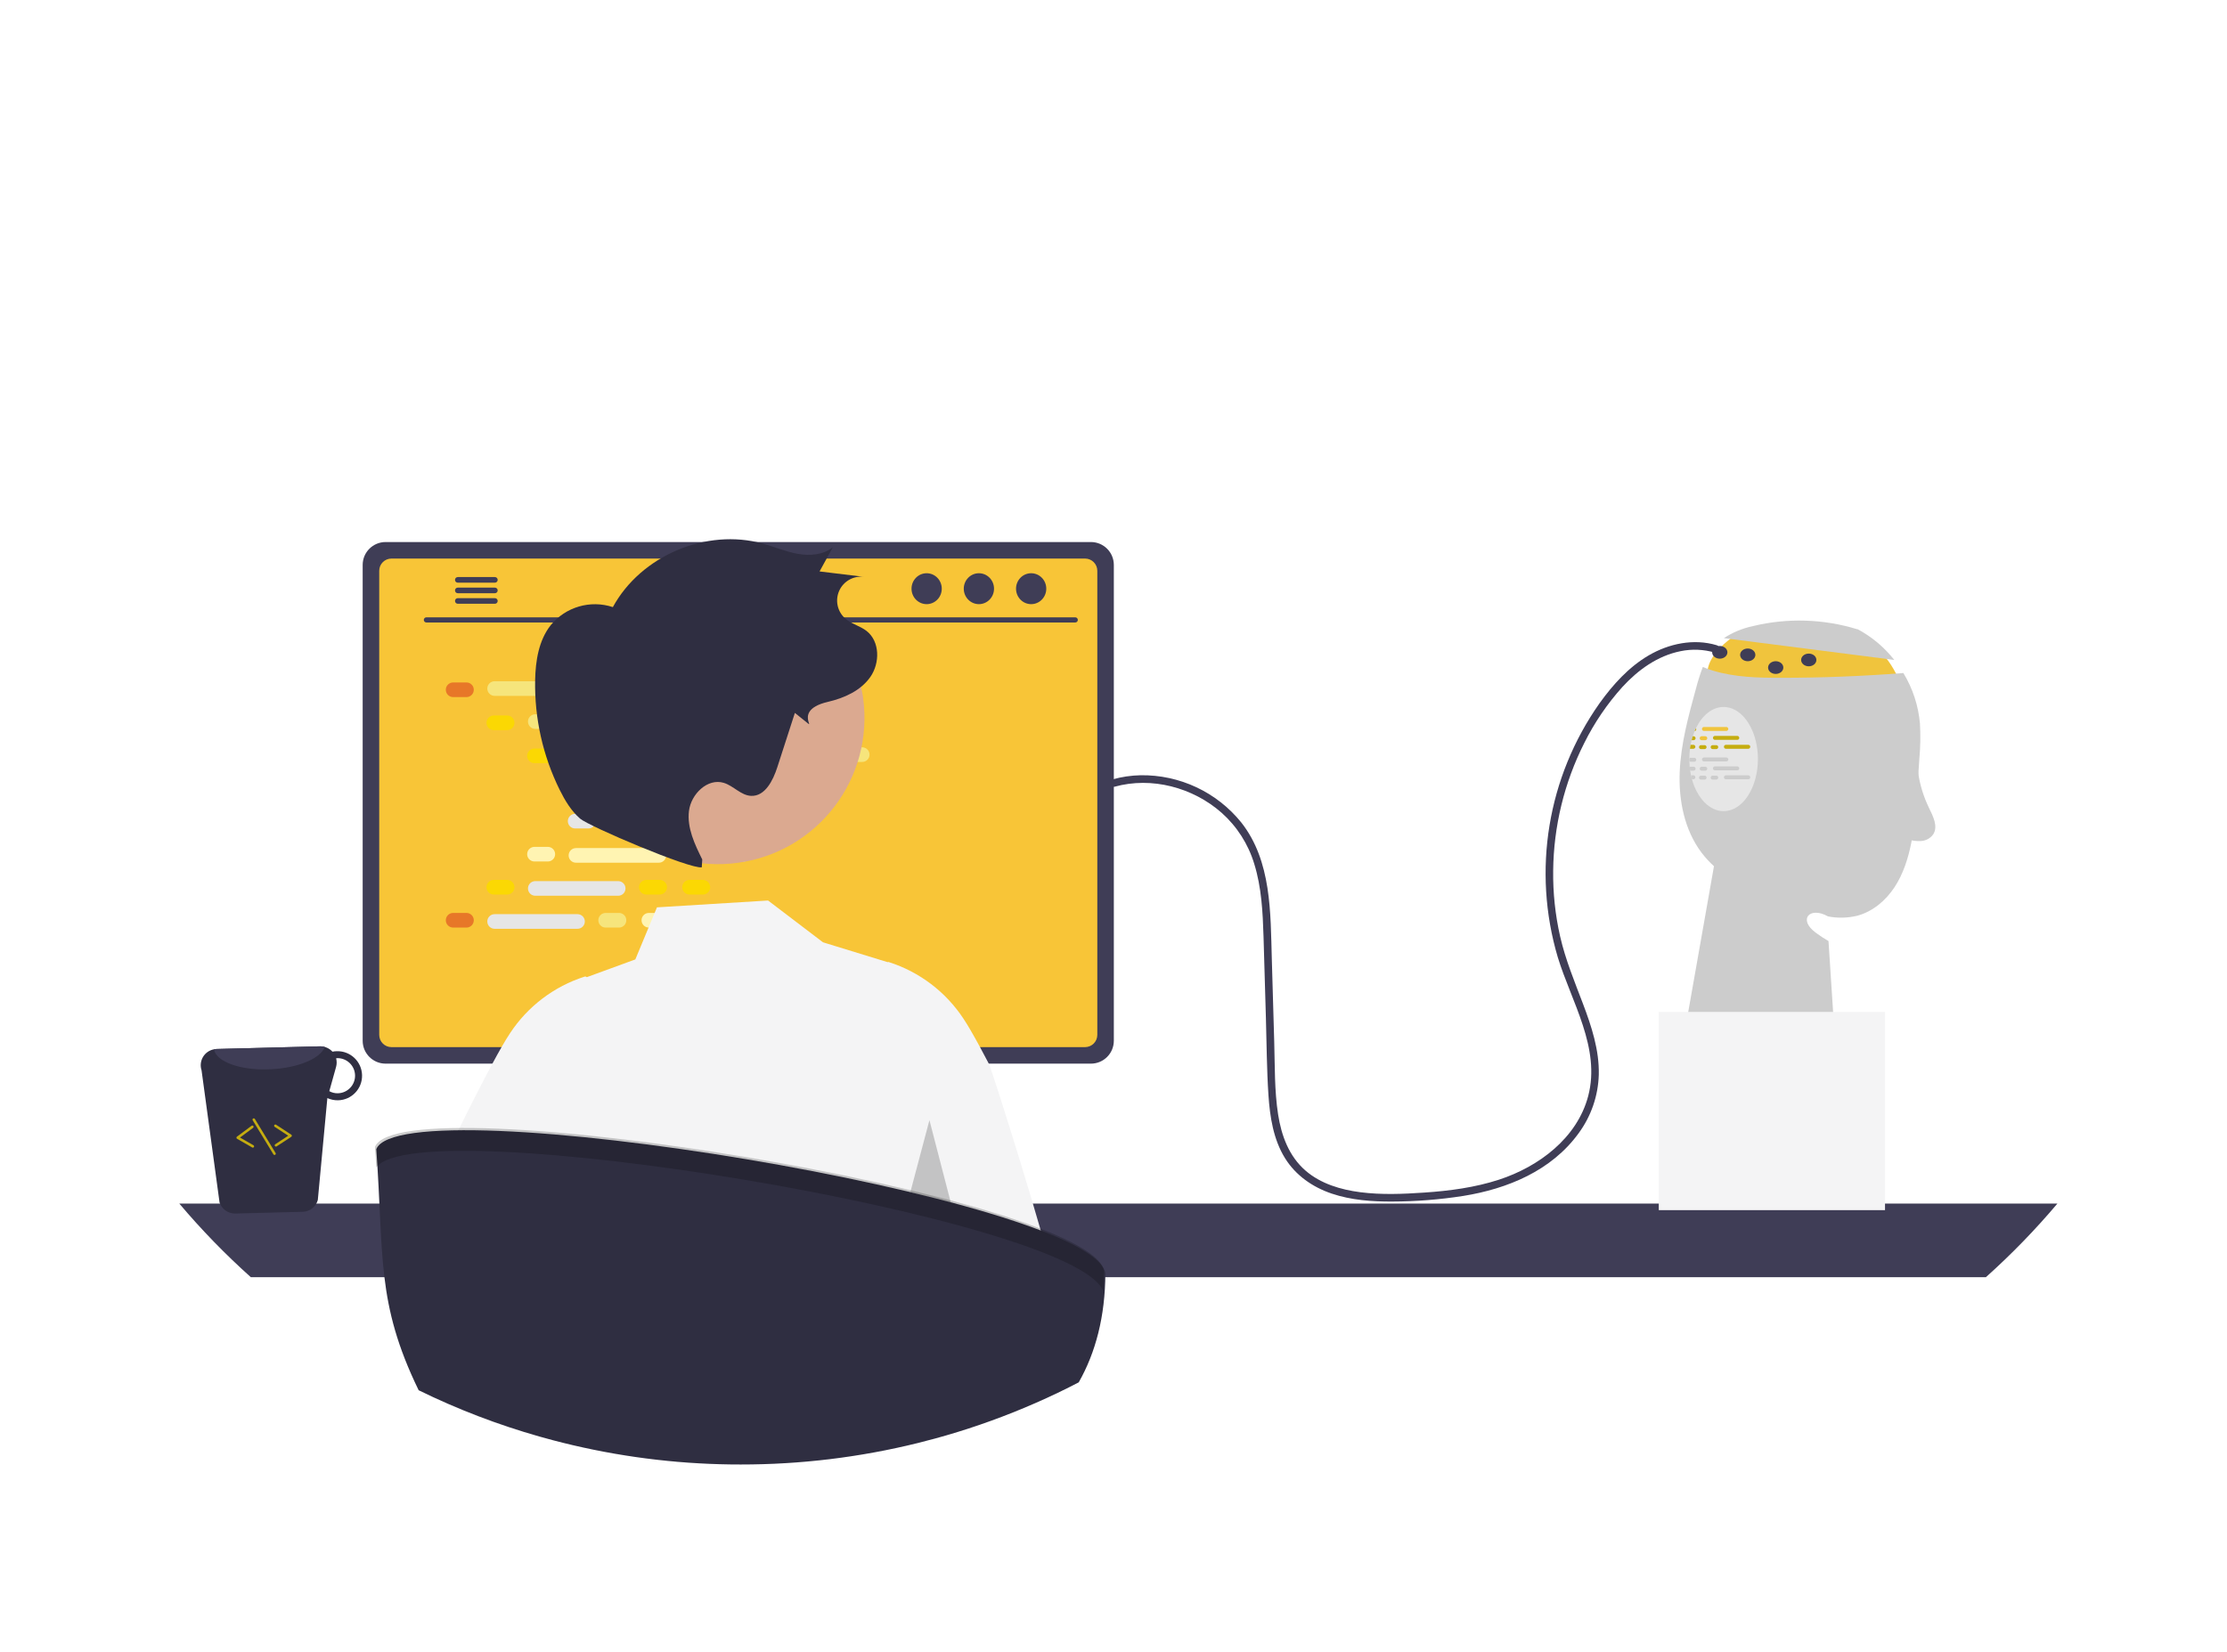
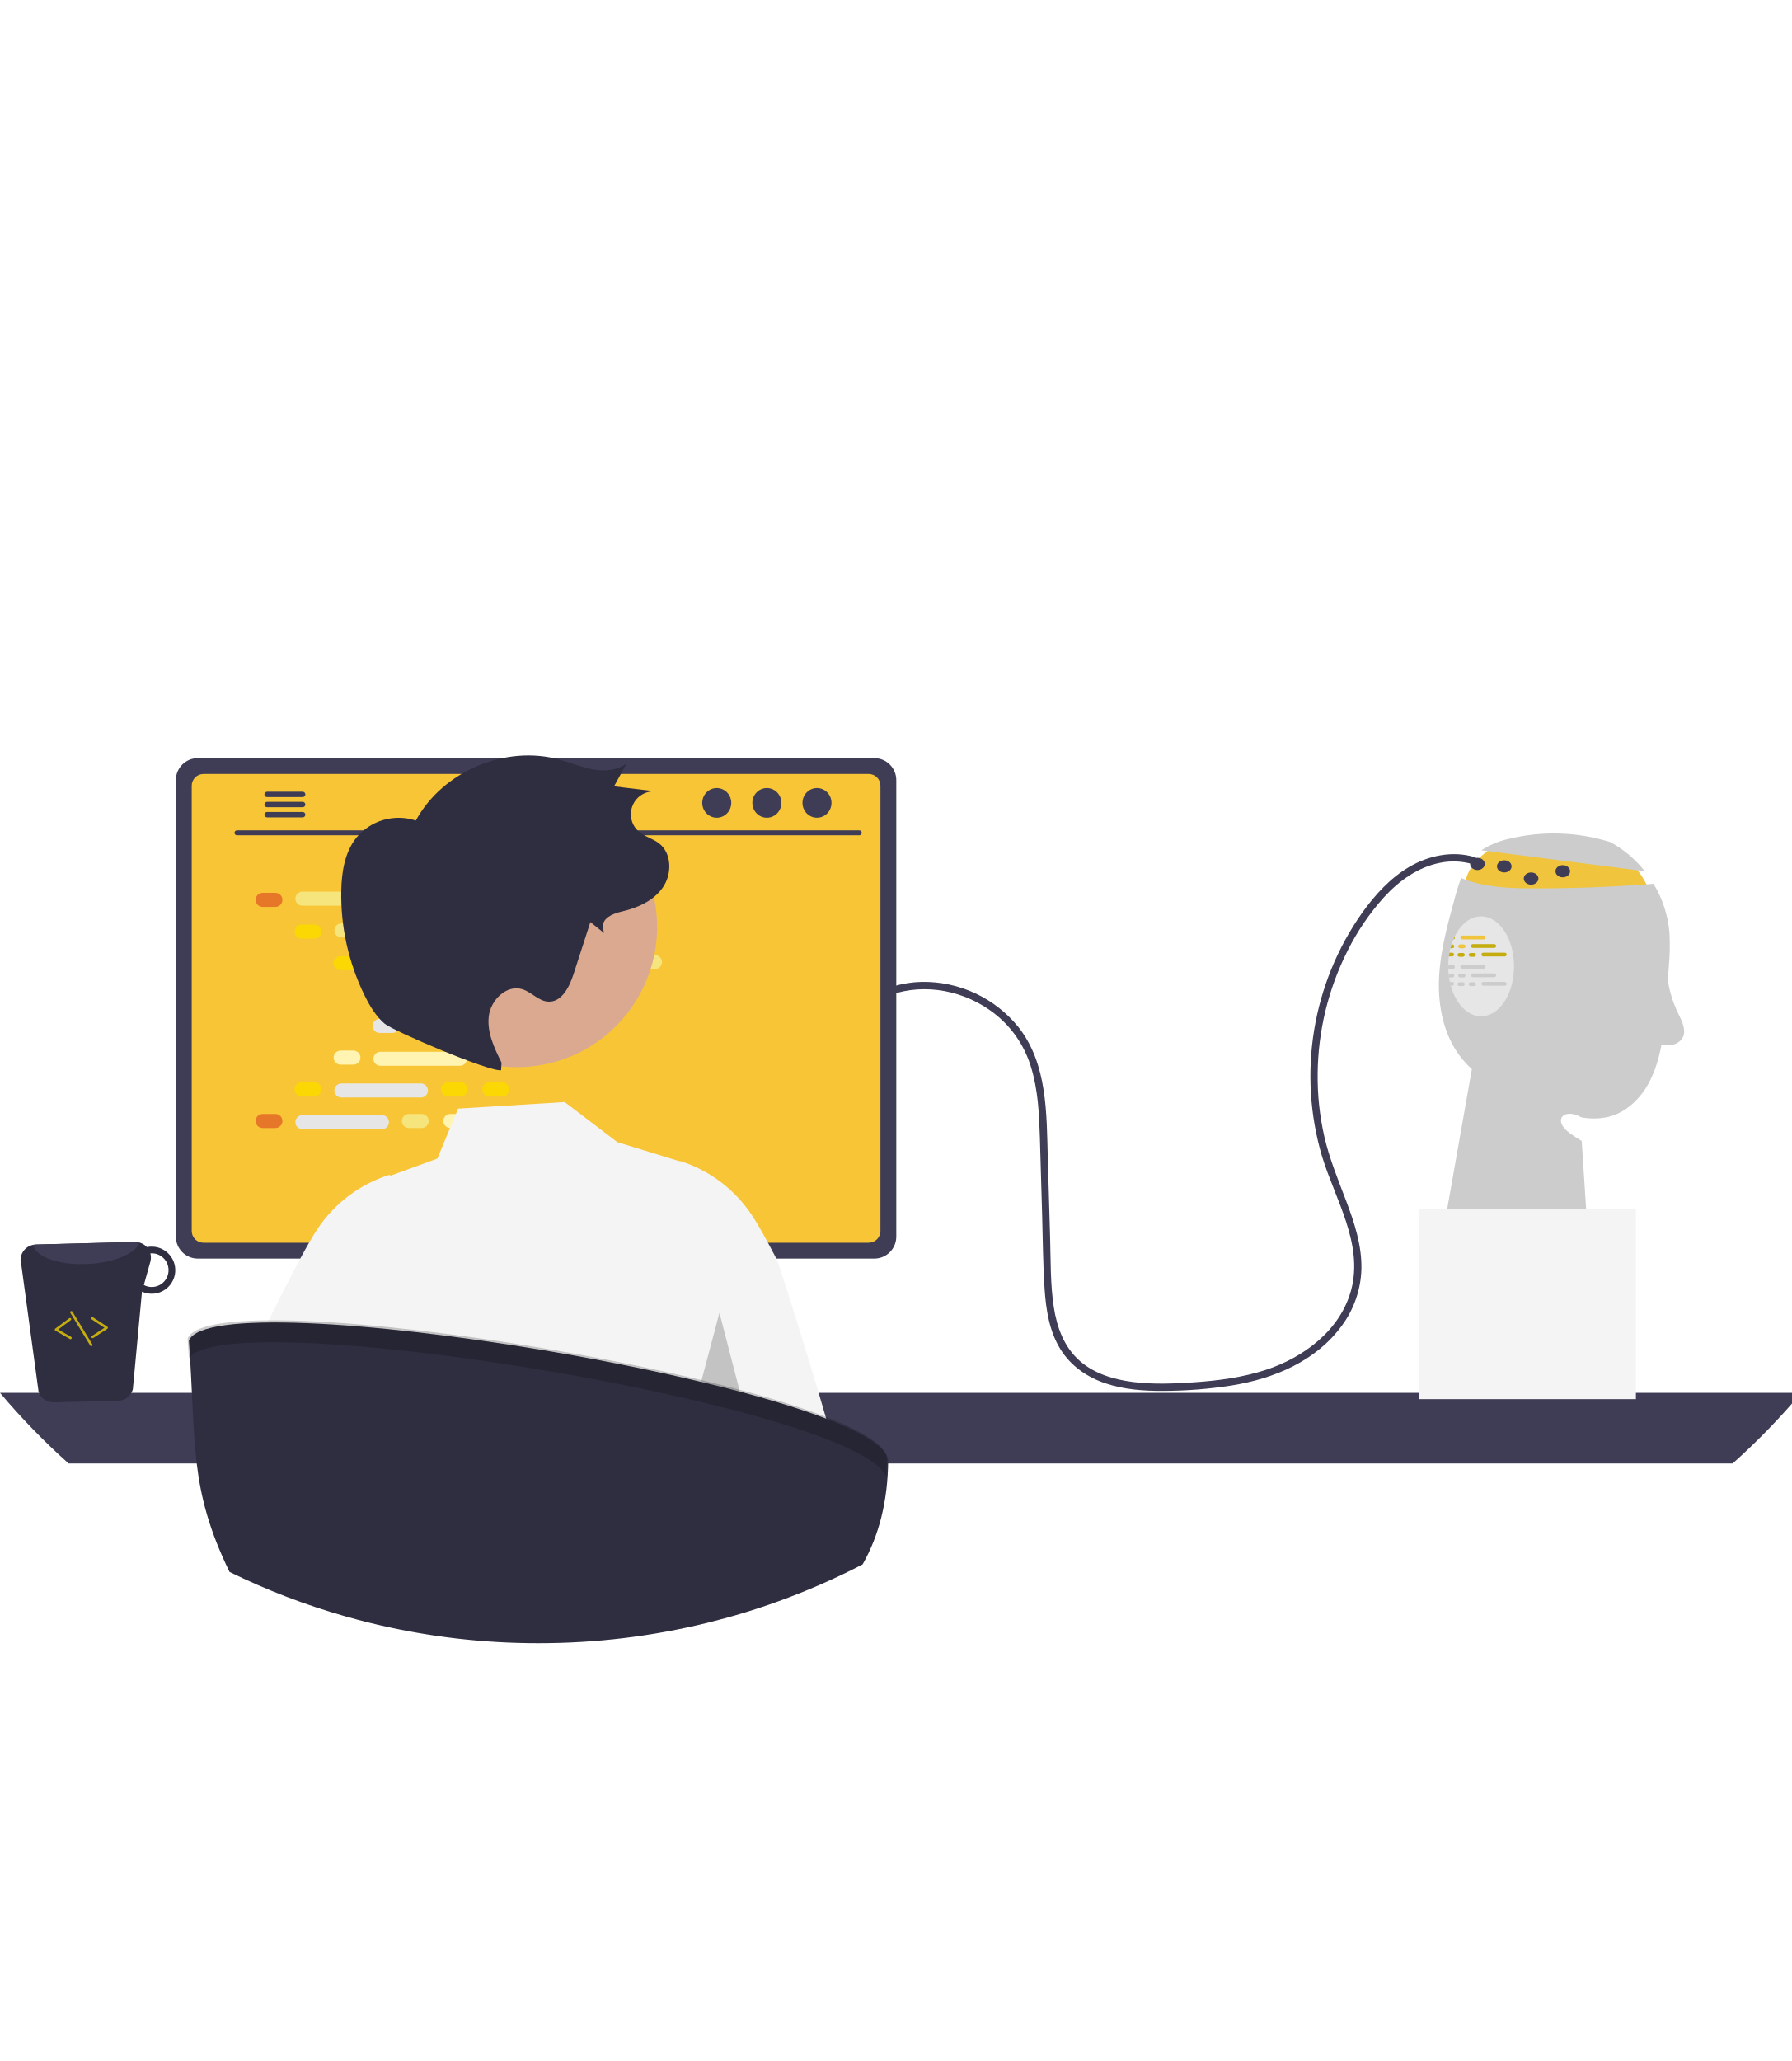
- <svg xmlns="http://www.w3.org/2000/svg" width="775" height="575" viewBox="0 0 735 650" role="img" artist="Katerina Limpitsouni" source="https://undraw.co/">
+ <svg xmlns="http://www.w3.org/2000/svg" width="500" height="575" viewBox="0 0 735 650" role="img" artist="Katerina Limpitsouni" source="https://undraw.co/">
  <path d="M844.969,410.389s-17.37,9.661-12.37,20.661,76,2,76,2-5-15-14-18S844.969,410.389,844.969,410.389Z" transform="translate(-230.59 -161.865)" fill="#f0c43d" />
  <path d="M838.197,412.965a33.803,33.803,0,0,1,11.446-4.733,77.516,77.516,0,0,1,41.177,1.284l-.245-.199a45.946,45.946,0,0,1,14.666,12.228Z" transform="translate(-230.59 -161.865)" fill="#ccc" />
  <path d="M915.119,460.27q-.36,5.385-.72,10.76a172.674,172.674,0,0,1-2.45,22.38c-1.22,6.19-3.16,12.33-6.63,17.6-3.47,5.26-8.62,9.61-14.72,11.21a26.973,26.973,0,0,1-11.42.25c-7.13-4.05-11.96,1.13-4.84,6.4a55.187,55.187,0,0,0,5.03,3.31l3.23,49.87-60-13,11.71-66.34a39.59,39.59,0,0,1-4.9-5.35c-6.71-8.91-9.02-20.52-8.58-31.66.45-11.15,3.42-22.02,6.37-32.77a84.278,84.278,0,0,1,2.72-8.61c1.31.54,2.64,1.03,3.99,1.44,8.63,2.62,17.8,2.83,26.82,2.82q24.075-.015,48.09-1.88a46.142,46.142,0,0,1,6.53,19.94A92.569,92.569,0,0,1,915.119,460.27Z" transform="translate(-230.59 -161.865)" fill="#ccc" />
  <path d="M230.59,635.475a289.004,289.004,0,0,0,28.12,28.95H941.29a289.004,289.004,0,0,0,28.12-28.95Z" transform="translate(-230.59 -161.865)" fill="#3f3d56" />
  <path d="M415.75,538.665v102.56H487.6V538.665a3.448,3.448,0,0,0-2.43-3.3,3.175,3.175,0,0,0-1.03-.16H419.22A3.463,3.463,0,0,0,415.75,538.665Zm28.04,35.24a7.67,7.67,0,0,1,15.34,0v11.9a7.67,7.67,0,0,1-15.34,0Z" transform="translate(-230.59 -161.865)" fill="#2f2e41" />
  <path d="M415.53,637.945v9.89a1.946,1.946,0,0,0,1.93,1.94h68.43a1.94,1.94,0,0,0,1.93-1.94v-9.89Z" transform="translate(-230.59 -161.865)" fill="#3f3d56" />
  <path d="M302.72,384.145v187.26a9.007,9.007,0,0,0,9,9h277.5a9.007,9.007,0,0,0,9-9V384.145a9.011,9.011,0,0,0-9-8.99H311.72A9.012,9.012,0,0,0,302.72,384.145Z" transform="translate(-230.59 -161.865)" fill="#3f3d56" />
  <path d="M309.23,386.475v182.62a4.818,4.818,0,0,0,4.81,4.81H586.91a4.818,4.818,0,0,0,4.81-4.81V386.475a4.82,4.82,0,0,0-4.81-4.82H314.04A4.821,4.821,0,0,0,309.23,386.475Z" transform="translate(-230.59 -161.865)" fill="#F8C537" />
  <path d="M364.87,652.105a2.948,2.948,0,0,0,2.32,1.11H529.53a2.987,2.987,0,0,0,2.92-3.6l-2.52-11.97a2.993,2.993,0,0,0-1.86-2.17,2.895,2.895,0,0,0-1.06-.2H369.7a2.894,2.894,0,0,0-1.06.2,2.992,2.992,0,0,0-1.86,2.17l-2.52,11.97A2.985,2.985,0,0,0,364.87,652.105Z" transform="translate(-230.59 -161.865)" fill="#2f2e41" />
  <rect x="520.857" y="637.431" width="5" height="3" rx="0.488" transform="translate(816.124 1115.997) rotate(-180)" fill="#3f3d56" />
  <rect x="510.857" y="637.431" width="5" height="3" rx="0.488" transform="translate(796.124 1115.997) rotate(-180)" fill="#3f3d56" />
  <rect x="500.857" y="637.431" width="5" height="3" rx="0.488" transform="translate(776.124 1115.997) rotate(-180)" fill="#3f3d56" />
  <rect x="490.857" y="637.431" width="5" height="3" rx="0.488" transform="translate(756.124 1115.997) rotate(-180)" fill="#3f3d56" />
  <rect x="480.857" y="637.431" width="5" height="3" rx="0.488" transform="translate(736.124 1115.997) rotate(-180)" fill="#3f3d56" />
  <rect x="470.857" y="637.431" width="5" height="3" rx="0.488" transform="translate(716.124 1115.997) rotate(-180)" fill="#3f3d56" />
  <rect x="460.857" y="637.431" width="5" height="3" rx="0.488" transform="translate(696.124 1115.997) rotate(-180)" fill="#3f3d56" />
  <rect x="450.857" y="637.431" width="5" height="3" rx="0.488" transform="translate(676.124 1115.997) rotate(-180)" fill="#3f3d56" />
  <rect x="440.857" y="637.431" width="5" height="3" rx="0.488" transform="translate(656.124 1115.997) rotate(-180)" fill="#3f3d56" />
  <rect x="430.857" y="637.431" width="5" height="3" rx="0.488" transform="translate(636.124 1115.997) rotate(-180)" fill="#3f3d56" />
  <rect x="420.857" y="637.431" width="5" height="3" rx="0.488" transform="translate(616.124 1115.997) rotate(-180)" fill="#3f3d56" />
  <rect x="410.857" y="637.431" width="5" height="3" rx="0.488" transform="translate(596.124 1115.997) rotate(-180)" fill="#3f3d56" />
  <rect x="400.857" y="637.431" width="5" height="3" rx="0.488" transform="translate(576.124 1115.997) rotate(-180)" fill="#3f3d56" />
  <rect x="390.857" y="637.431" width="5" height="3" rx="0.488" transform="translate(556.124 1115.997) rotate(-180)" fill="#3f3d56" />
  <rect x="380.857" y="637.431" width="5" height="3" rx="0.488" transform="translate(536.124 1115.997) rotate(-180)" fill="#3f3d56" />
  <rect x="370.857" y="637.431" width="5" height="3" rx="0.488" transform="translate(516.124 1115.997) rotate(-180)" fill="#3f3d56" />
  <rect x="520.975" y="642.431" width="5" height="3" rx="0.488" transform="translate(816.3603 1125.997) rotate(-180)" fill="#3f3d56" />
  <rect x="510.975" y="642.431" width="5" height="3" rx="0.488" transform="translate(796.3603 1125.997) rotate(-180)" fill="#3f3d56" />
  <rect x="500.975" y="642.431" width="5" height="3" rx="0.488" transform="translate(776.3603 1125.997) rotate(-180)" fill="#3f3d56" />
  <rect x="490.975" y="642.431" width="5" height="3" rx="0.488" transform="translate(756.3603 1125.997) rotate(-180)" fill="#3f3d56" />
  <rect x="480.975" y="642.431" width="5" height="3" rx="0.488" transform="translate(736.3603 1125.997) rotate(-180)" fill="#3f3d56" />
  <rect x="470.975" y="642.431" width="5" height="3" rx="0.488" transform="translate(716.3603 1125.997) rotate(-180)" fill="#3f3d56" />
  <rect x="460.975" y="642.431" width="5" height="3" rx="0.488" transform="translate(696.3603 1125.997) rotate(-180)" fill="#3f3d56" />
  <rect x="450.975" y="642.431" width="5" height="3" rx="0.488" transform="translate(676.3603 1125.997) rotate(-180)" fill="#3f3d56" />
  <rect x="440.975" y="642.431" width="5" height="3" rx="0.488" transform="translate(656.3603 1125.997) rotate(-180)" fill="#3f3d56" />
  <rect x="430.975" y="642.431" width="5" height="3" rx="0.488" transform="translate(636.3603 1125.997) rotate(-180)" fill="#3f3d56" />
  <rect x="420.975" y="642.431" width="5" height="3" rx="0.488" transform="translate(616.3603 1125.997) rotate(-180)" fill="#3f3d56" />
  <rect x="410.975" y="642.431" width="5" height="3" rx="0.488" transform="translate(596.3603 1125.997) rotate(-180)" fill="#3f3d56" />
  <rect x="400.975" y="642.431" width="5" height="3" rx="0.488" transform="translate(576.3603 1125.997) rotate(-180)" fill="#3f3d56" />
  <rect x="390.975" y="642.431" width="5" height="3" rx="0.488" transform="translate(556.3603 1125.997) rotate(-180)" fill="#3f3d56" />
  <rect x="380.975" y="642.431" width="5" height="3" rx="0.488" transform="translate(536.3603 1125.997) rotate(-180)" fill="#3f3d56" />
  <rect x="370.975" y="642.431" width="5" height="3" rx="0.488" transform="translate(516.3603 1125.997) rotate(-180)" fill="#3f3d56" />
  <rect x="437.975" y="648.431" width="40" height="3" rx="0.488" transform="translate(685.3603 1137.997) rotate(-180)" fill="#3f3d56" />
  <path d="M327.752,406.812H583.075a1.016,1.016,0,0,0,0-2.031H327.752a1.016,1.016,0,0,0,0,2.031Z" transform="translate(-230.59 -161.865)" fill="#3f3d56" />
  <ellipse cx="335.105" cy="231.649" rx="5.95" ry="6.083" fill="#3f3d56" />
  <ellipse cx="314.549" cy="231.649" rx="5.95" ry="6.083" fill="#3f3d56" />
  <ellipse cx="293.993" cy="231.649" rx="5.95" ry="6.083" fill="#3f3d56" />
  <path d="M339.04,390.045a1.095,1.095,0,0,0,1.09,1.1h14.6a1.105,1.105,0,0,0,0-2.21h-14.6A1.103,1.103,0,0,0,339.04,390.045Z" transform="translate(-230.59 -161.865)" fill="#3f3d56" />
  <path d="M339.04,394.195a1.095,1.095,0,0,0,1.09,1.1h14.6a1.105,1.105,0,0,0,0-2.21h-14.6A1.103,1.103,0,0,0,339.04,394.195Z" transform="translate(-230.59 -161.865)" fill="#3f3d56" />
  <path d="M339.04,398.335a1.103,1.103,0,0,0,1.09,1.11h14.6a1.105,1.105,0,0,0,0-2.21h-14.6A1.095,1.095,0,0,0,339.04,398.335Z" transform="translate(-230.59 -161.865)" fill="#3f3d56" />
  <rect x="104.836" y="268.543" width="11.006" height="5.76" rx="2.88" fill="#E77728" />
  <rect x="164.836" y="268.543" width="11.006" height="5.76" rx="2.88" fill="#e6e6e6" />
  <rect x="181.836" y="268.543" width="11.006" height="5.76" rx="2.88" fill="#e6e6e6" />
  <rect x="121.156" y="268.063" width="38.366" height="5.76" rx="2.88" fill="#f6e57c" />
  <rect x="201.156" y="268.063" width="38.366" height="5.76" rx="2.88" fill="#e6e6e6" />
  <rect x="120.836" y="281.543" width="11.006" height="5.76" rx="2.88" fill="#fbd803" />
  <rect x="180.836" y="281.543" width="11.006" height="5.76" rx="2.88" fill="#e6e6e6" />
  <rect x="197.836" y="281.543" width="11.006" height="5.76" rx="2.88" fill="#e6e6e6" />
  <rect x="137.156" y="281.063" width="38.366" height="5.76" rx="2.88" fill="#f6e57c" />
  <rect x="217.156" y="281.063" width="38.366" height="5.76" rx="2.88" fill="#f6e57c" />
  <rect x="136.836" y="294.543" width="11.006" height="5.76" rx="2.88" fill="#fbd803" />
  <rect x="196.836" y="294.543" width="11.006" height="5.76" rx="2.88" fill="#f6e57c" />
  <rect x="213.836" y="294.543" width="11.006" height="5.76" rx="2.88" fill="#f6e57c" />
  <rect x="153.156" y="294.063" width="38.366" height="5.76" rx="2.88" fill="#f6e57c" />
  <rect x="233.156" y="294.063" width="38.366" height="5.76" rx="2.88" fill="#f6e57c" />
  <rect x="152.836" y="307.543" width="11.006" height="5.76" rx="2.88" fill="#e6e6e6" />
  <rect x="212.836" y="307.543" width="11.006" height="5.76" rx="2.88" fill="#f6e57c" />
  <rect x="229.836" y="307.543" width="11.006" height="5.76" rx="2.88" fill="#f6e57c" />
  <rect x="169.156" y="307.063" width="38.366" height="5.76" rx="2.88" fill="#f6e57c" />
  <rect x="164.836" y="359.237" width="11.006" height="5.76" rx="2.88" fill="#f6e57c" />
  <rect x="181.836" y="359.237" width="11.006" height="5.76" rx="2.88" fill="#fff4b2" />
  <rect x="201.156" y="359.717" width="38.366" height="5.76" rx="2.88" fill="#E77728" />
  <rect x="104.836" y="359.237" width="11.006" height="5.76" rx="2.88" fill="#E77728" />
  <rect x="121.156" y="359.717" width="38.366" height="5.76" rx="2.88" fill="#e6e6e6" />
  <rect x="120.836" y="346.237" width="11.006" height="5.76" rx="2.88" fill="#fbd803" />
  <rect x="180.836" y="346.237" width="11.006" height="5.76" rx="2.88" fill="#fbd803" />
  <rect x="197.836" y="346.237" width="11.006" height="5.76" rx="2.88" fill="#fbd803" />
  <rect x="137.156" y="346.717" width="38.366" height="5.76" rx="2.88" fill="#e6e6e6" />
  <rect x="136.836" y="333.237" width="11.006" height="5.76" rx="2.88" fill="#fff4b2" />
  <rect x="196.836" y="333.237" width="11.006" height="5.76" rx="2.88" fill="#e6e6e6" />
  <rect x="213.836" y="333.237" width="11.006" height="5.76" rx="2.88" fill="#e6e6e6" />
  <rect x="153.156" y="333.717" width="38.366" height="5.76" rx="2.88" fill="#fff4b2" />
  <rect x="152.836" y="320.237" width="11.006" height="5.76" rx="2.88" fill="#e6e6e6" />
  <rect x="212.836" y="320.237" width="11.006" height="5.76" rx="2.88" fill="#fff4b2" />
  <rect x="229.836" y="320.237" width="11.006" height="5.76" rx="2.88" fill="#fff4b2" />
  <rect x="169.156" y="320.717" width="38.366" height="5.76" rx="2.88" fill="#fff4b2" />
  <path d="M324.69,708.905c.61.31,1.23.62,1.84.92,15.8,7.9,28.44,12.39,45.73,17.31,1.46-16.3,2.87-44.95,4.24-62.71.36-4.61.72-8.48,1.07-11.21a15.182,15.182,0,0,1,.88-4.25l-.06,4.25-.15,11.21-.87,64.11a288.588,288.588,0,0,0,65.84,9.49c1.16.03,2.3.05,3.4.07.39.01.77.02,1.15.02,1.25.01,2.49.02,3.74.02a289.271,289.271,0,0,0,69.54-8.43c-.49-16.13-.98-44.46-1.45-65.28-.1-4.07-.19-7.86-.29-11.21-.19-7.16-.39-12.32-.58-14.05a4.361,4.361,0,0,1,.39.97,97.154,97.154,0,0,1,1.89,13.08c.35,3.35.7,7.14,1.05,11.21,1.86,21.63,3.8,51.04,5.8,63.51a285.473,285.473,0,0,0,34.97-12.03q9-3.75,17.68-8.09c-1.1-7.2-2.25-15.27-3.43-23.64-.92-6.49-1.87-13.16-2.84-19.75-1.5-10.18-23.79-81.32-25.2-84.02-1.21-2.31-2.36-4.49-3.45-6.5-2.64-4.88-4.88-8.77-6.54-11.23a55.257,55.257,0,0,0-29.28-22.21l-.3-.08-.21.09-20.45-6.28-2.99-.92-2.01-.62-7.08-5.39-3.85-2.93-3.61-2.75-7.06-5.37-43.71,2.69-8.51,20.49-19.06,6.97-.33-.15-.29-.12-.3.08a55.306,55.306,0,0,0-29.28,22.21c-.94,1.41-2.08,3.27-3.37,5.52-1.1,1.91-2.3,4.09-3.6,6.5-1.85,3.43-3.87,7.3-6.01,11.49-.47.92-.95,1.86-1.43,2.81q-1.335,2.64-2.71,5.39c-2.13,4.25-4.33,8.69-6.53,13.2-1.91,3.91-3.84,11.95-5.74,22.18-1.57,8.5-3.13,18.52-4.64,28.95-1.98,13.52.13,29.71-1.66,42.15C324.92,707.365,324.8,708.135,324.69,708.905Z" transform="translate(-230.59 -161.865)" fill="#f4f4f5" />
  <polygon points="303.59 473.566 295.093 440.774 287.59 469.07 303.59 473.566" opacity="0.2" />
  <path d="M308.07,614.065c3.04,41.88-.11,60.32,16.67,94.85a286.159,286.159,0,0,0,47.52,18.22q2.55.72,5.11,1.4a288.588,288.588,0,0,0,65.84,9.49c1.16.03,2.3.05,3.4.07.39.01.77.02,1.15.02,1.25.01,2.49.02,3.74.02a289.271,289.271,0,0,0,69.54-8.43q3.42-.84,6.81-1.77a285.473,285.473,0,0,0,34.97-12.03q9-3.75,17.68-8.09c1.31-.66,2.62-1.32,3.91-2,6.63-11.66,10.4-25.84,10.48-42.88C590.3,633.575,318.21,588.745,308.07,614.065Z" transform="translate(-230.59 -161.865)" fill="#2f2e41" />
  <path d="M308.078,621.237c-.155-2.593-.329-5.271-.531-8.06,10.14-25.32,282.23,19.51,286.82,48.87-.013,2.692-.128,5.304-.321,7.855C582.93,640.924,324.441,598.316,308.078,621.237Z" transform="translate(-230.59 -161.865)" opacity="0.2" />
  <path d="M246.419,635.051a6.416,6.416,0,0,0,6.183,4.331L279.094,638.7a6.328,6.328,0,0,0,5.981-4.657l3.749-40.087a9.794,9.794,0,0,0,4.238.871A9.661,9.661,0,0,0,292.577,575.51a8.184,8.184,0,0,0-1.736.181,6.548,6.548,0,0,0-4.874-2.103l-40.751,1.052a5.854,5.854,0,0,0-1.005.125,6.365,6.365,0,0,0-4.873,8.265Zm43.173-43.817,2.668-9.553a6.506,6.506,0,0,0,.02-3.375c.129-0.0.244-.062.373-.062a6.91,6.91,0,0,1,.324,13.817A6.505,6.505,0,0,1,289.593,591.234Z" transform="translate(-230.59 -161.865)" fill="#2f2e41" />
  <path d="M244.211,574.765c.868,4.964,10.629,8.454,22.366,7.847,10.793-.497,19.617-4.287,21.234-8.779a6.025,6.025,0,0,0-1.844-.246l-40.751,1.052A5.854,5.854,0,0,0,244.211,574.765Z" transform="translate(-230.59 -161.865)" fill="#3f3d56" />
  <path d="M268.728,613.023a.497.497,0,0,0,.151-.066l5.753-3.766a.499.499,0,0,0,0-.836l-5.98-3.917a.5.5,0,1,0-.548.836l5.341,3.498-5.114,3.348a.5.5,0,0,0,.396.903Z" transform="translate(-230.59 -161.865)" fill="#c5ad10" />
  <path d="M259.641,613.442a.5.5,0,0,0,.126-.918l-5.303-3.04,5.126-3.807a.5.5,0,1,0-.596-.802l-5.739,4.263a.5.5,0,0,0,.049.835l5.965,3.42A.5.5,0,0,0,259.641,613.442Z" transform="translate(-230.59 -161.865)" fill="#c5ad10" />
  <path d="M268.156,616.323a.482.482,0,0,0,.137-.058.5.5,0,0,0,.168-.687l-8.155-13.408a.5.5,0,0,0-.854.521l8.155,13.408A.5.5,0,0,0,268.156,616.323Z" transform="translate(-230.59 -161.865)" fill="#c5ad10" />
  <rect x="582.009" y="398.186" width="89" height="78" fill="#f4f4f5" />
  <path d="M914.79,451.101a47.543,47.543,0,0,0,4.144,28.743c1.608,3.279,3.6,7.228,1.642,10.311a6.351,6.351,0,0,1-4.784,2.651,15.579,15.579,0,0,1-5.583-.723" transform="translate(-230.59 -161.865)" fill="#ccc" />
  <ellipse cx="606.009" cy="256.686" rx="3" ry="2.5" fill="#3f3d56" />
  <ellipse cx="617.009" cy="257.686" rx="3" ry="2.5" fill="#3f3d56" />
  <ellipse cx="628.009" cy="262.686" rx="3" ry="2.5" fill="#3f3d56" />
  <ellipse cx="641.009" cy="259.686" rx="3" ry="2.5" fill="#3f3d56" />
  <path d="M598.524,471.434c14.57-4.045,30.799.29,42.058,10.22A43.888,43.888,0,0,1,653.461,501.802c2.875,9.259,3.35,19.025,3.651,28.65.333,10.642.622,21.285.932,31.927.296,10.147.33,20.342,1.007,30.472.568,8.501,1.929,17.325,6.478,24.698,4.218,6.835,10.881,11.451,18.412,13.995,7.633,2.579,15.861,3.179,23.868,3.126a184.222,184.222,0,0,0,27.828-2.203c17.487-2.801,34.76-9.947,45.44-24.689a40.91,40.91,0,0,0,7.923-23.028c.225-9.675-2.866-19.046-6.251-27.982-3.295-8.696-6.859-17.264-8.944-26.356a110.576,110.576,0,0,1-2.749-25.943,114.047,114.047,0,0,1,12.229-50.225,98.679,98.679,0,0,1,15.014-22.075c6.168-6.712,13.807-12.253,22.89-14.069a27.638,27.638,0,0,1,13.368.538c1.853.555,2.645-2.34.798-2.893-8.998-2.694-18.774-.646-26.751,4.031-7.844,4.598-14.043,11.496-19.304,18.809A116.169,116.169,0,0,0,772.868,538.54c5.339,17.489,16.95,35.694,11.962,54.621-4.366,16.567-19.492,27.825-35.117,32.911-9.479,3.085-19.418,4.391-29.331,5.066-8.377.571-16.869.934-25.223-.143-7.673-.989-15.565-3.334-21.514-8.485-6.521-5.645-9.501-13.758-10.798-22.083-1.468-9.42-1.252-19.133-1.529-28.638l-.945-32.443c-.534-18.324-.074-38.631-11.995-53.814a49.958,49.958,0,0,0-39.697-18.61,44.882,44.882,0,0,0-10.955,1.618,1.501,1.501,0,0,0,.798,2.893Z" transform="translate(-230.59 -161.865)" fill="#3f3d56" />
  <path d="M385.556,452.455a57.571,57.571,0,0,0,114.037-15.91l-.114-.817a57.571,57.571,0,0,0-113.905,16.724Z" transform="translate(-230.59 -161.865)" fill="#DBA990" />
  <path d="M436.308,500.059c-2.977-5.996-6.035-12.433-5.227-19.078s7.301-13.015,13.704-11.063c3.829,1.168,6.732,4.935,10.731,5.115,5.502.247,8.635-6.059,10.33-11.299l6.902-21.342c13.313,10.459-3.548-.506,12.944-4.335,6.47-1.502,13.002-4.41,16.781-9.872s3.729-13.913-1.495-18.016c-2.561-2.012-5.963-2.768-8.412-4.916a9.407,9.407,0,0,1,7.457-16.395l-17.566-2.136,5.2-9.48c-3.76,2.984-9.005,3.402-13.732,2.567s-9.183-2.765-13.809-4.047c-22.207-6.153-47.956,4.761-58.977,24.998a22.478,22.478,0,0,0-24.484,7.159c-4.681,5.982-5.932,13.947-6.089,21.541a93.368,93.368,0,0,0,9.662,43.219c2.07,4.172,4.516,8.264,8.033,11.315s43.271,19.955,47.859,19.158" transform="translate(-230.59 -161.865)" fill="#2f2e41" />
  <path d="M851.599,460.55a29.657,29.657,0,0,1-.99,7.69v.01c-.01.05-.03.1-.04.15-2.02,7.43-6.84,12.65-12.47,12.65-5.6,0-10.4-5.18-12.45-12.55-.14-.51-.26-1.02-.37-1.55-.14-.59-.25-1.2-.34-1.83-.08-.5-.14-1.01-.19-1.53-.07-.72-.12-1.44-.13-2.19v-.01c-.02-.28-.02-.56-.02-.84v-.25l.01-.01a29.297,29.297,0,0,1,.25-3.79c.07-.53.15-1.04.25-1.55.12-.62.25-1.23.41-1.83.13-.53.28-1.04.44-1.55.22-.68.46-1.34.73-1.97.17-.41.35-.81.53-1.2,2.46-5.06,6.42-8.35,10.88-8.35,6.17,0,11.37,6.29,12.98,14.87.02.13.05.26.06.39v.01A29.58,29.58,0,0,1,851.599,460.55Z" transform="translate(-230.59 -161.865)" fill="#e6e6e6" />
  <path d="M827.349,448.84a.796.796,0,0,1-.66.76c.17-.41.35-.81.53-1.2A.839.839,0,0,1,827.349,448.84Z" transform="translate(-230.59 -161.865)" fill="#c5ad10" />
  <rect x="599.004" y="286.065" width="10.354" height="1.555" rx="0.777" fill="#f0c43d" />
  <path d="M827.079,452.34a.781.781,0,0,1-.78.78h-.78c.13-.53.28-1.04.44-1.55h.34A.779.779,0,0,1,827.079,452.34Z" transform="translate(-230.59 -161.865)" fill="#c5ad10" />
  <rect x="598.108" y="289.703" width="2.97" height="1.555" rx="0.777" fill="#f0c43d" />
  <rect x="603.323" y="289.573" width="10.354" height="1.555" rx="0.777" fill="#c5ad10" />
  <rect x="597.838" y="293.211" width="2.97" height="1.555" rx="0.777" fill="#c5ad10" />
  <rect x="602.426" y="293.211" width="2.97" height="1.555" rx="0.777" fill="#c5ad10" />
  <path d="M826.999,455.72a.781.781,0,0,1-.78.78h-1.36c.07-.53.15-1.04.25-1.55h1.11A.773.773,0,0,1,826.999,455.72Z" transform="translate(-230.59 -161.865)" fill="#c5ad10" />
  <rect x="607.641" y="293.082" width="10.354" height="1.555" rx="0.777" fill="#c5ad10" />
  <path d="M827.349,460.84a.773.773,0,0,1-.78.77h-1.41a.791.791,0,0,1-.54-.21v-.01c-.02-.28-.02-.56-.02-.84v-.25l.01-.01a.77.77,0,0,1,.55-.23h1.41A.781.781,0,0,1,827.349,460.84Z" transform="translate(-230.59 -161.865)" fill="#ccc" />
  <rect x="599.004" y="298.065" width="10.354" height="1.555" rx="0.777" fill="#ccc" />
  <path d="M827.079,464.34a.781.781,0,0,1-.78.78h-1.36c-.08-.5-.14-1.01-.19-1.53a.34.34,0,0,1,.14-.02h1.41A.779.779,0,0,1,827.079,464.34Z" transform="translate(-230.59 -161.865)" fill="#ccc" />
  <rect x="598.108" y="301.703" width="2.97" height="1.555" rx="0.777" fill="#ccc" />
  <rect x="603.323" y="301.573" width="10.354" height="1.555" rx="0.777" fill="#ccc" />
  <rect x="597.838" y="305.211" width="2.97" height="1.555" rx="0.777" fill="#ccc" />
  <rect x="602.426" y="305.211" width="2.97" height="1.555" rx="0.777" fill="#ccc" />
  <path d="M826.999,467.72a.781.781,0,0,1-.78.78h-.57c-.14-.51-.26-1.02-.37-1.55h.94A.773.773,0,0,1,826.999,467.72Z" transform="translate(-230.59 -161.865)" fill="#ccc" />
  <rect x="607.641" y="305.082" width="10.354" height="1.555" rx="0.777" fill="#ccc" />
</svg>
